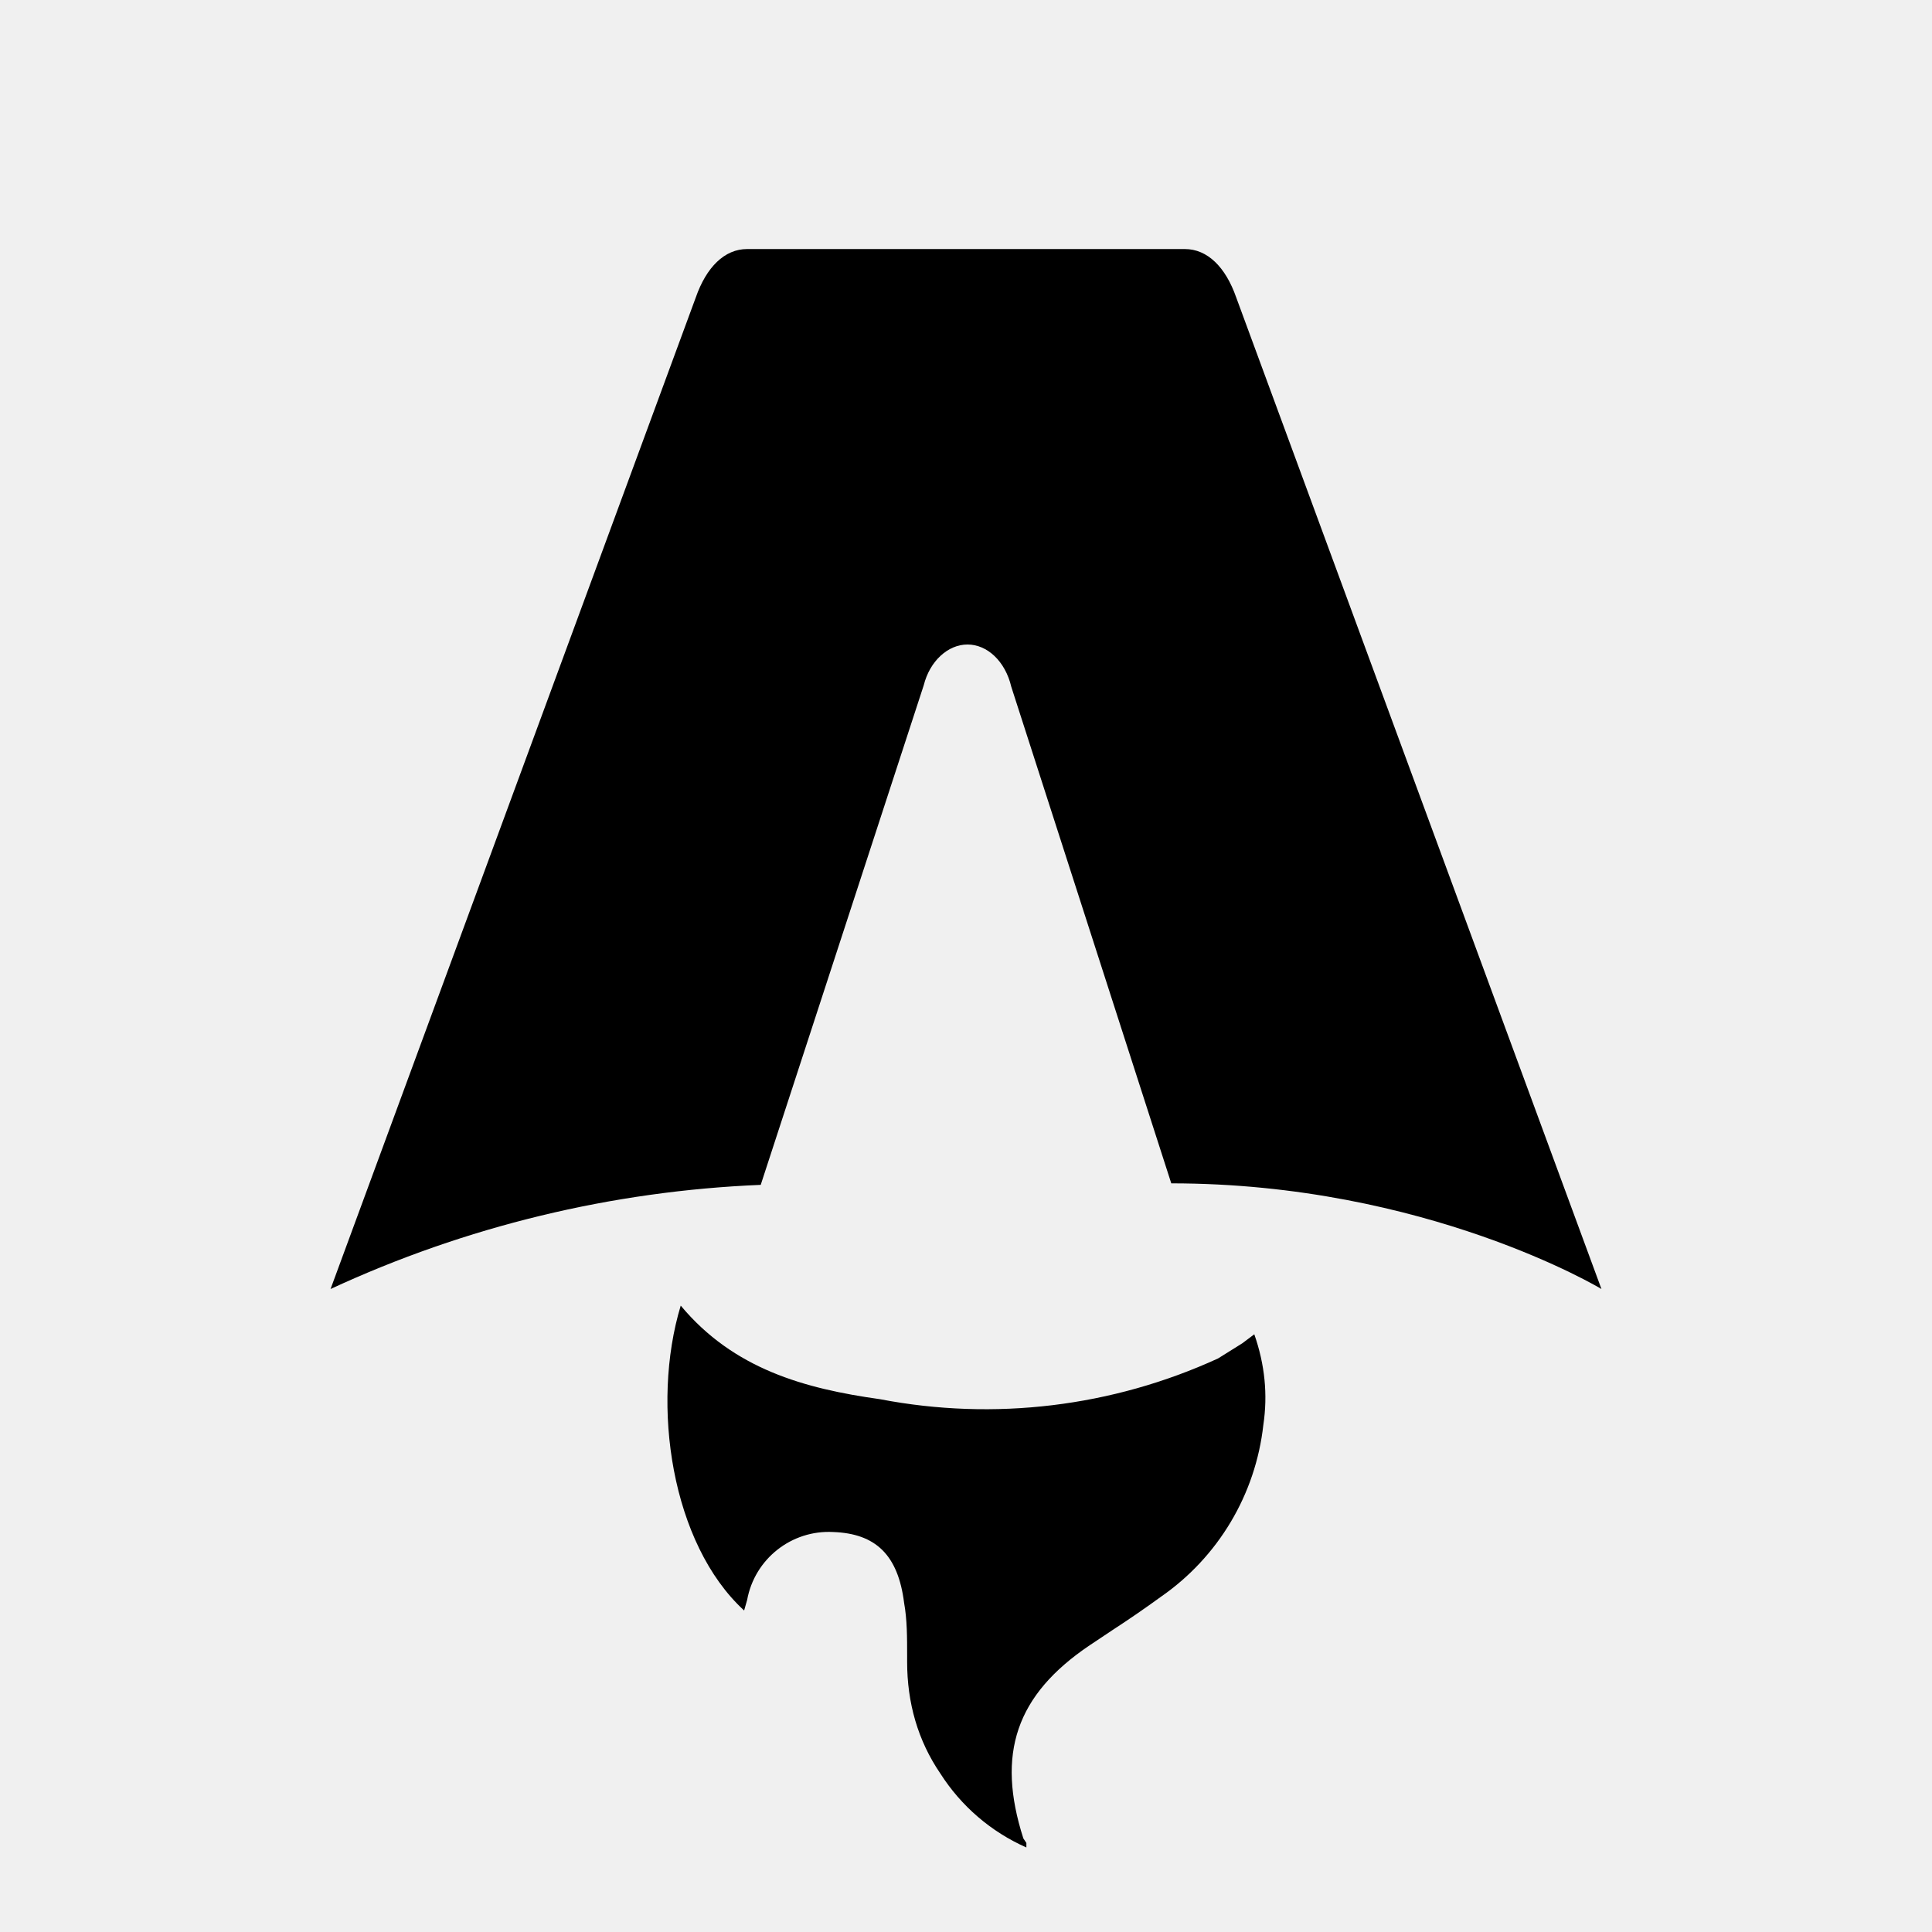
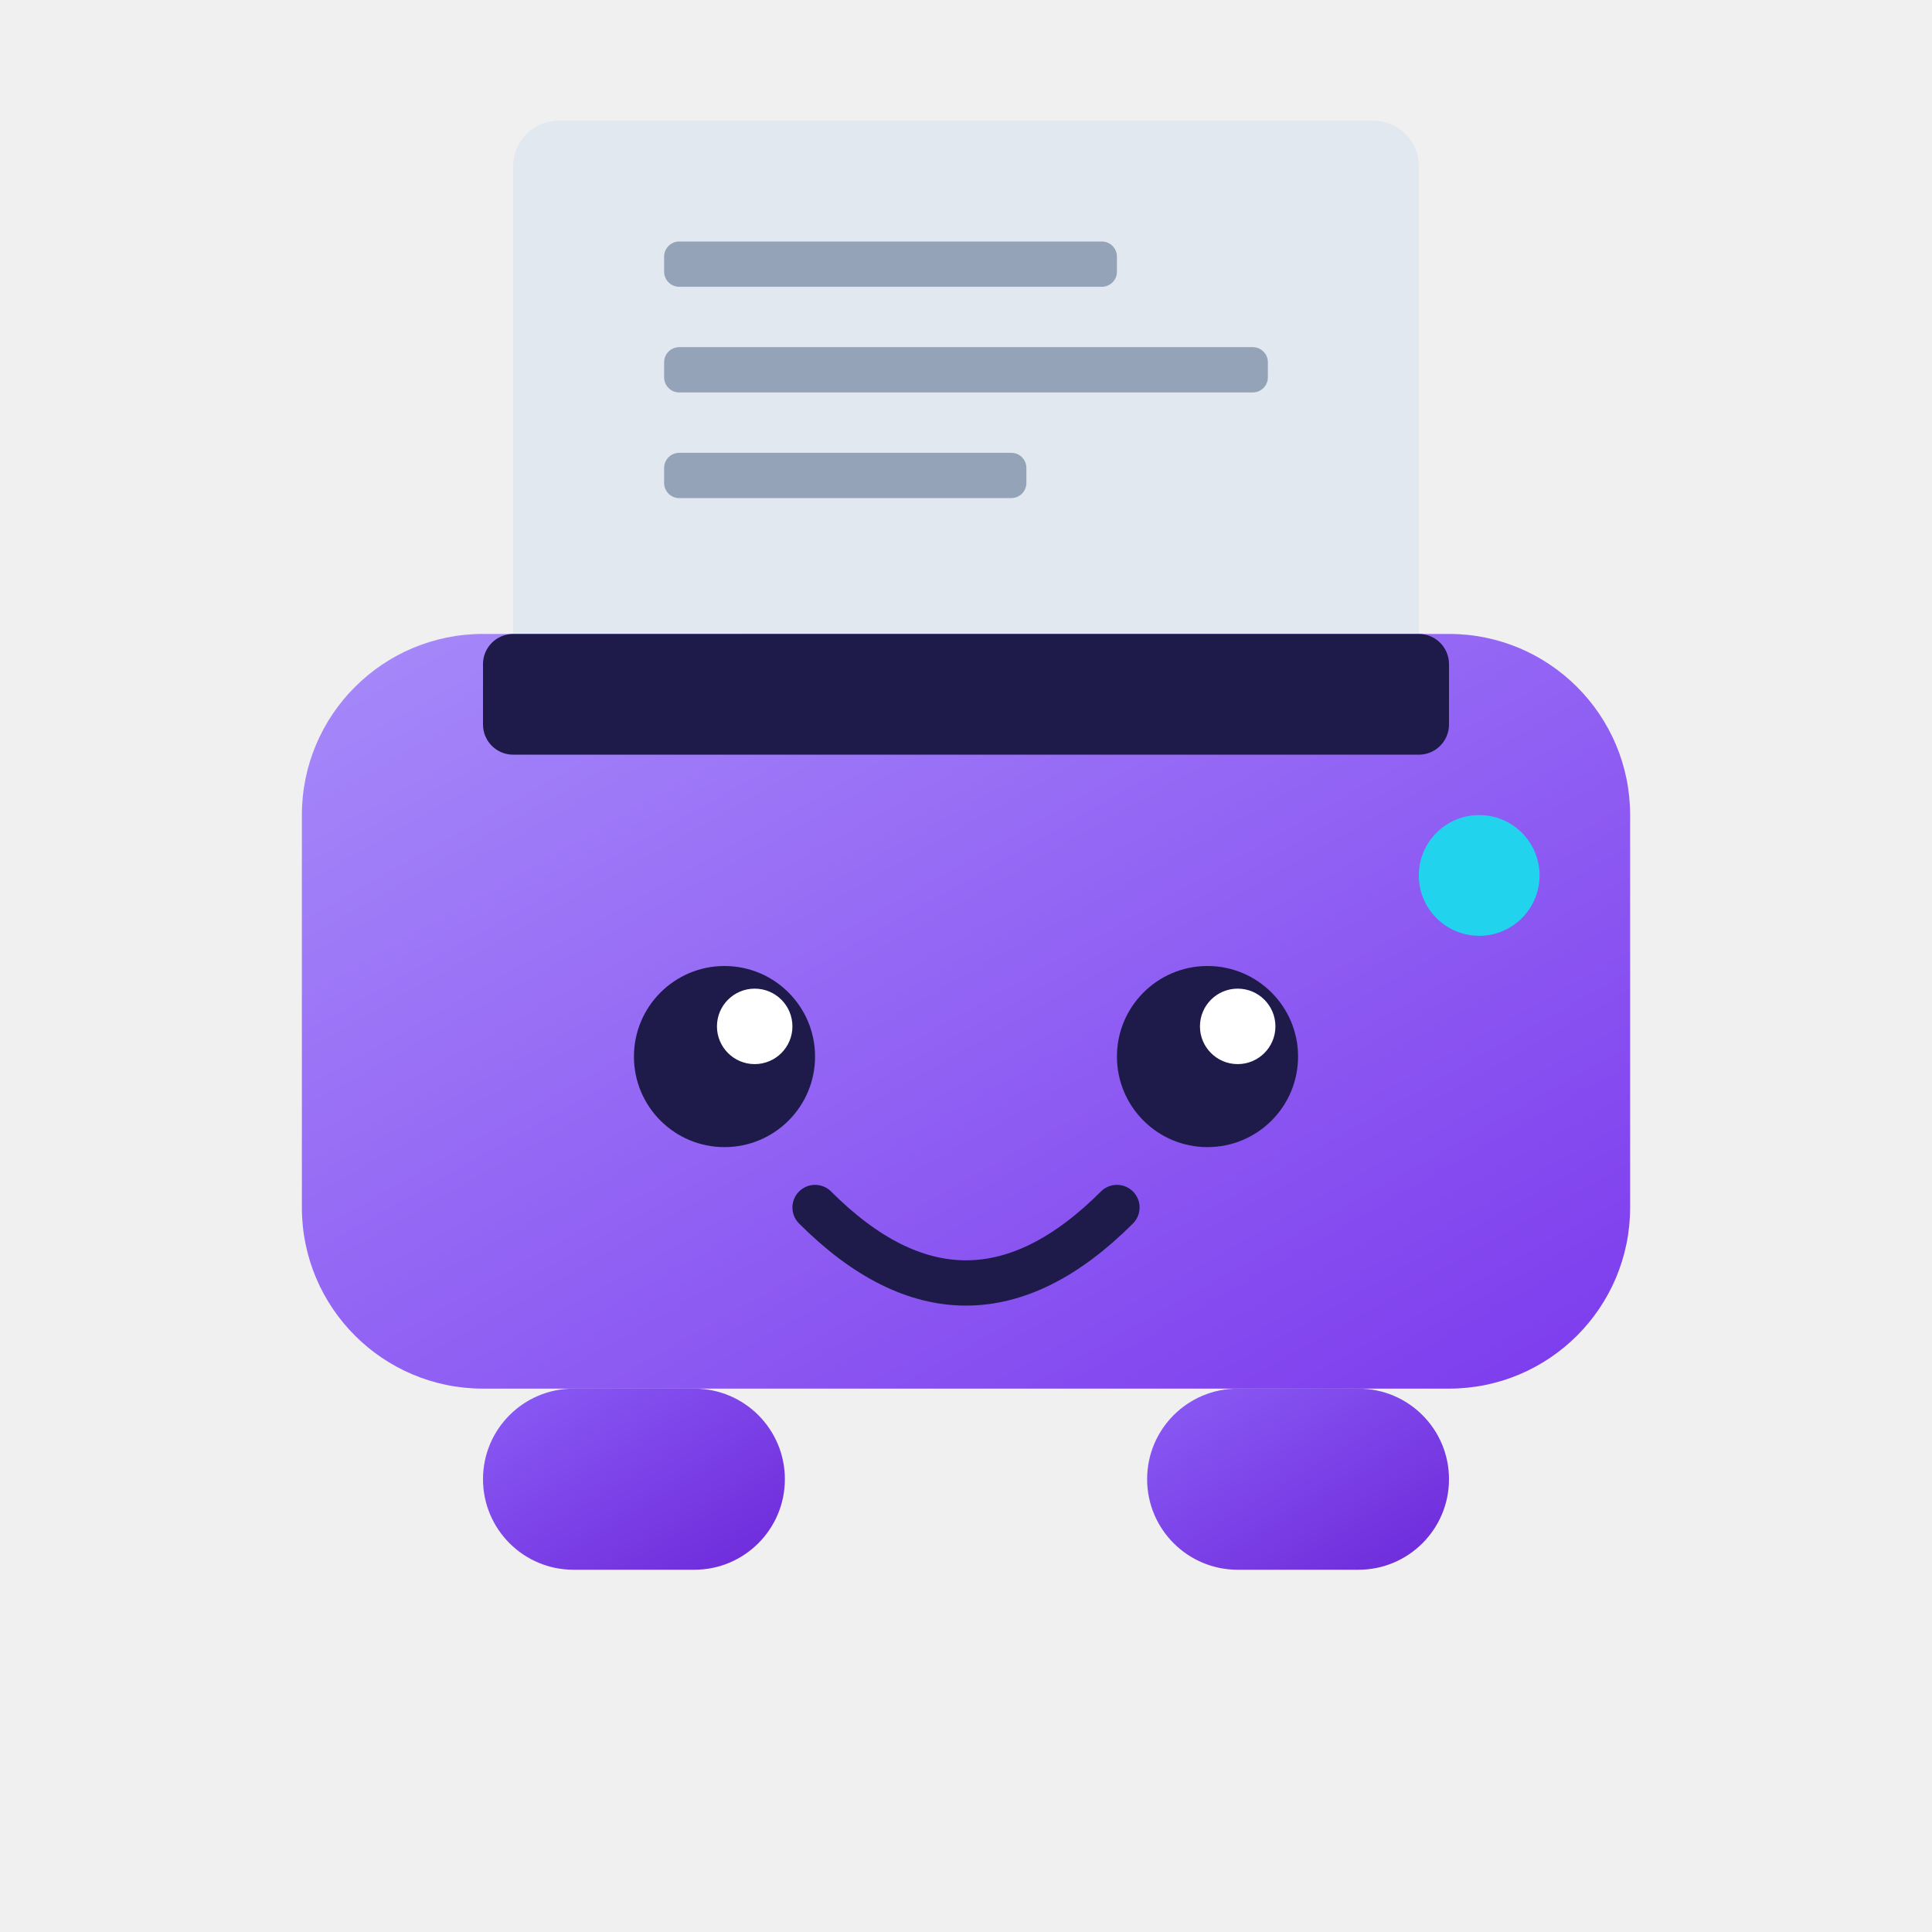
- <svg xmlns="http://www.w3.org/2000/svg" fill="none" viewBox="0 0 128 128">
-   <path d="M50.4 78.5a75.1 75.1 0 0 0-28.5 6.9l24.2-65.7c.7-2 1.9-3.2 3.4-3.2h29c1.5 0 2.7 1.2 3.4 3.2l24.2 65.7s-11.6-7-28.5-7L67 45.5c-.4-1.7-1.6-2.8-2.9-2.8-1.3 0-2.5 1.1-2.9 2.7L50.4 78.5Zm-1.1 28.2Zm-4.2-20.2c-2 6.6-.6 15.8 4.2 20.2a17.5 17.5 0 0 1 .2-.7 5.5 5.5 0 0 1 5.7-4.5c2.8.1 4.3 1.5 4.7 4.7.2 1.1.2 2.3.2 3.5v.4c0 2.7.7 5.2 2.2 7.4a13 13 0 0 0 5.7 4.9v-.3l-.2-.3c-1.8-5.6-.5-9.5 4.4-12.8l1.5-1a73 73 0 0 0 3.2-2.2 16 16 0 0 0 6.8-11.4c.3-2 .1-4-.6-6l-.8.6-1.6 1a37 37 0 0 1-22.4 2.7c-5-.7-9.7-2-13.2-6.2Z" />
-   <style>
-         path { fill: #000; }
-         @media (prefers-color-scheme: dark) {
-             path { fill: #FFF; }
-         }
-     </style>
+ <svg xmlns="http://www.w3.org/2000/svg" viewBox="0 0 128 128">
+   <rect x="34" y="8" width="60" height="40" rx="3" fill="#e2e8f0" />
+   <rect x="44" y="16" width="30" height="3" rx="1" fill="#94a3b8" />
+   <rect x="44" y="23" width="40" height="3" rx="1" fill="#94a3b8" />
+   <rect x="44" y="30" width="24" height="3" rx="1" fill="#94a3b8" />
+   <rect x="20" y="42" width="88" height="50" rx="12" fill="url(#body)" />
+   <rect x="32" y="42" width="64" height="8" rx="2" fill="#1e1b4b" />
+   <circle cx="48" cy="70" r="6" fill="#1e1b4b" />
+   <circle cx="80" cy="70" r="6" fill="#1e1b4b" />
+   <circle cx="50" cy="68" r="2.5" fill="white" />
+   <circle cx="82" cy="68" r="2.5" fill="white" />
+   <path d="M54 80 Q64 90 74 80" stroke="#1e1b4b" stroke-width="3" stroke-linecap="round" fill="none" />
+   <rect x="32" y="92" width="20" height="12" rx="6" fill="url(#feet)" />
+   <rect x="76" y="92" width="20" height="12" rx="6" fill="url(#feet)" />
+   <circle cx="98" cy="58" r="4" fill="#22d3ee" />
+   <defs>
+     <linearGradient id="body" x1="0" y1="0" x2="1" y2="1">
+       <stop offset="0%" stop-color="#a78bfa" />
+       <stop offset="100%" stop-color="#7c3aed" />
+     </linearGradient>
+     <linearGradient id="feet" x1="0" y1="0" x2="1" y2="1">
+       <stop offset="0%" stop-color="#8b5cf6" />
+       <stop offset="100%" stop-color="#6d28d9" />
+     </linearGradient>
+   </defs>
</svg>
